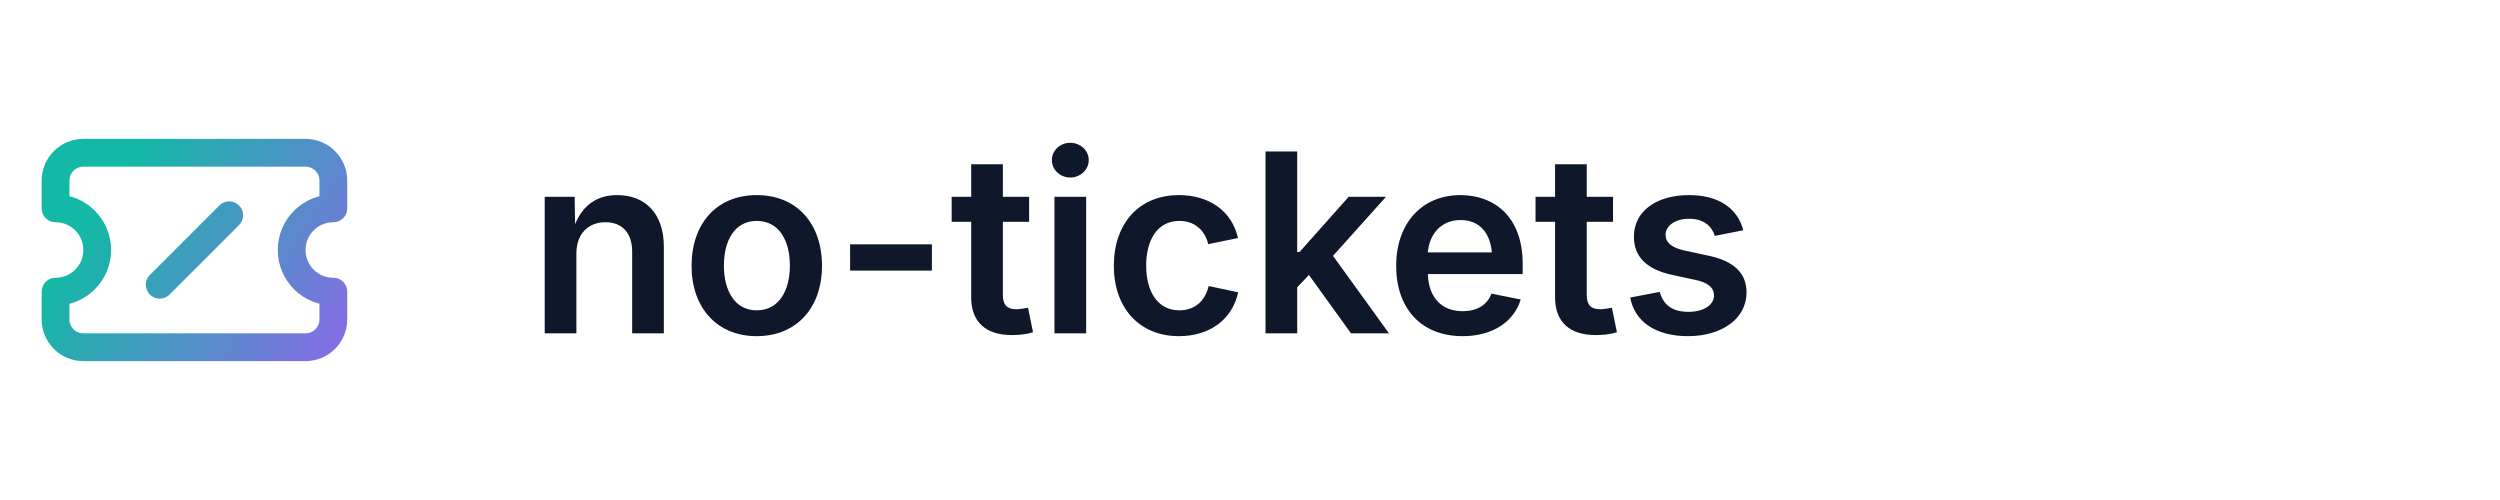
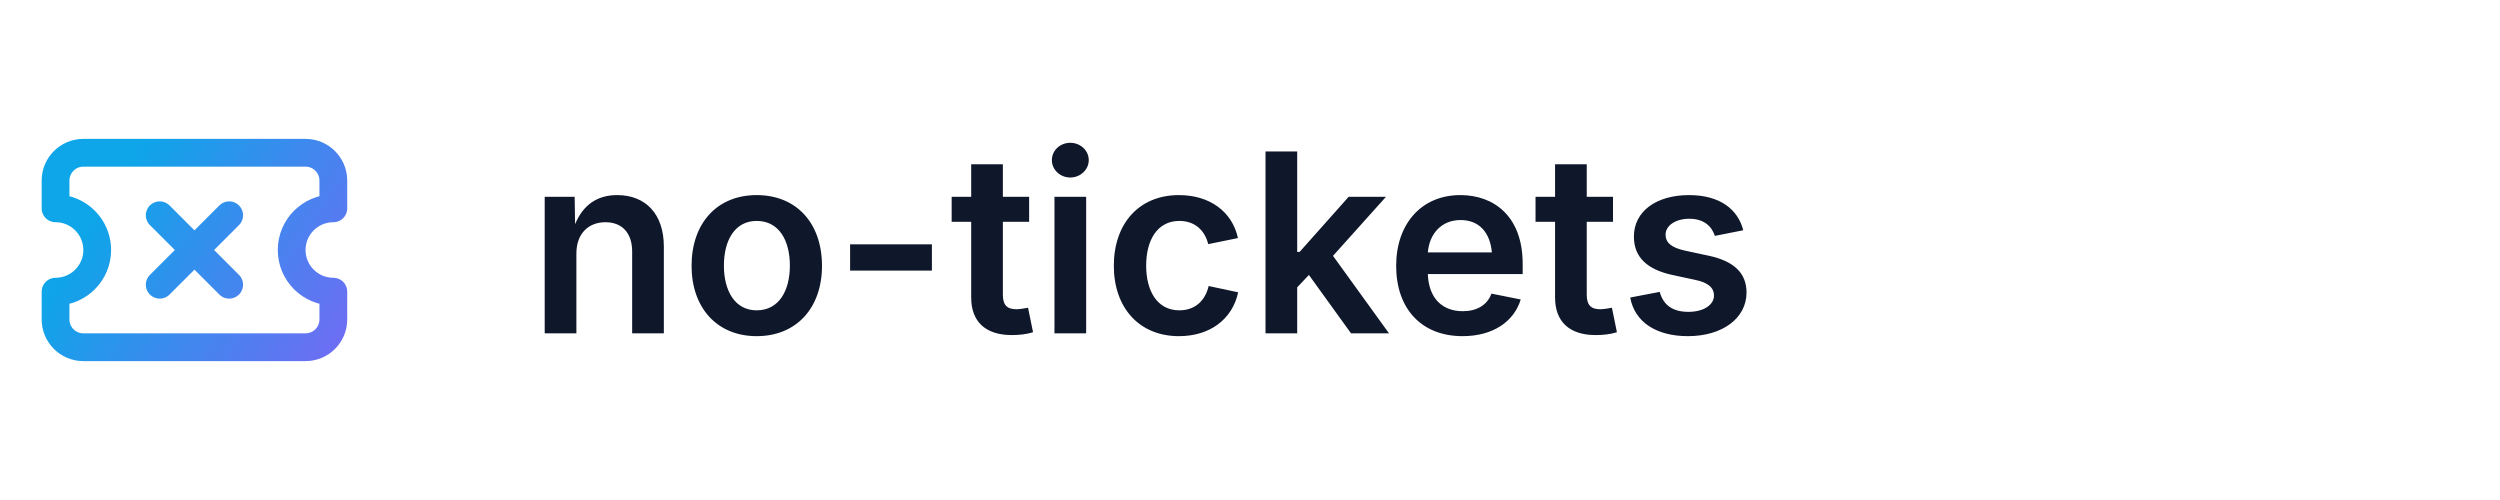
<svg xmlns="http://www.w3.org/2000/svg" width="180" height="36" viewBox="0 0 180 36" fill="none">
  <defs>
    <linearGradient id="logo-mark-grad-light" x1="4" y1="11" x2="26" y2="25" gradientUnits="userSpaceOnUse">
-       <stop offset="0%" stop-color="#14b8a6" />
-       <stop offset="100%" stop-color="#a855f7" />
+       <stop offset="0%" stop-color="#0ea5e9" />
+       <stop offset="100%" stop-color="#8b5cf6" />
    </linearGradient>
  </defs>
  <g transform="translate(2 6)" stroke="url(#logo-mark-grad-light)" stroke-width="2" stroke-linecap="round" stroke-linejoin="round" fill="none">
    <path d="M2 9a3 3 0 0 1 0 6v2a2 2 0 0 0 2 2h16a2 2 0 0 0 2-2v-2a3 3 0 0 1 0-6V7a2 2 0 0 0-2-2H4a2 2 0 0 0-2 2Z" />
    <path d="m9.5 14.5 5-5" />
+     <path d="m9.5 9.5 5 5" />
  </g>
  <text x="38" y="24" font-family="ui-sans-serif, system-ui, -apple-system, 'Inter', sans-serif" font-size="18" font-weight="600" fill="#0f172a">no-tickets</text>
</svg>
